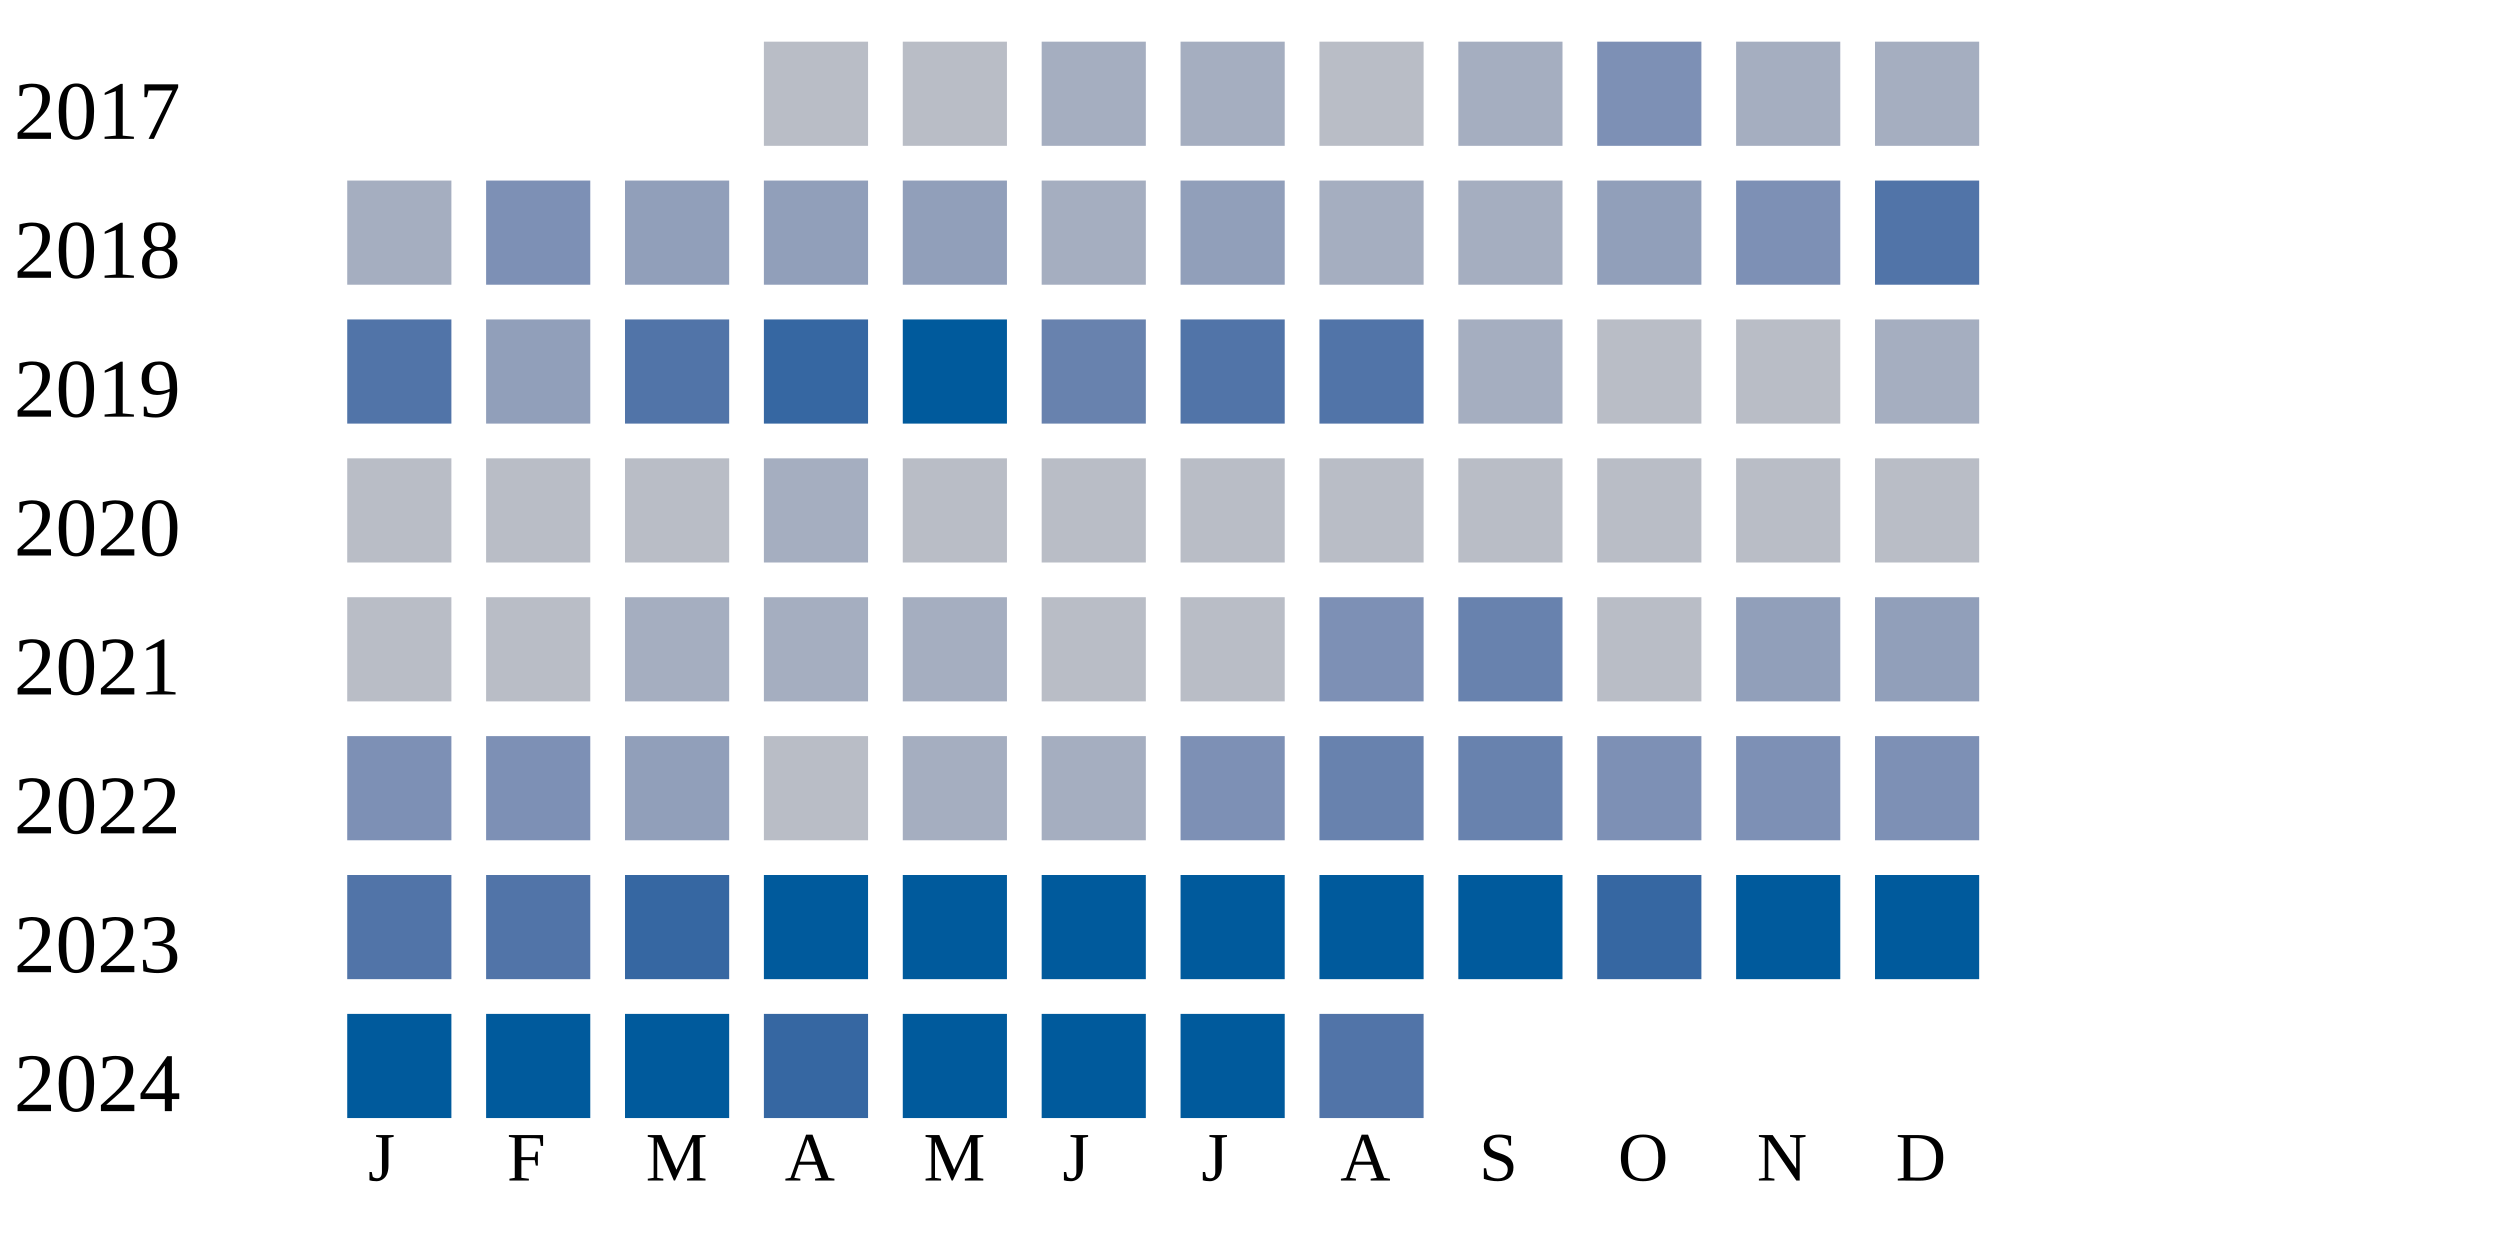
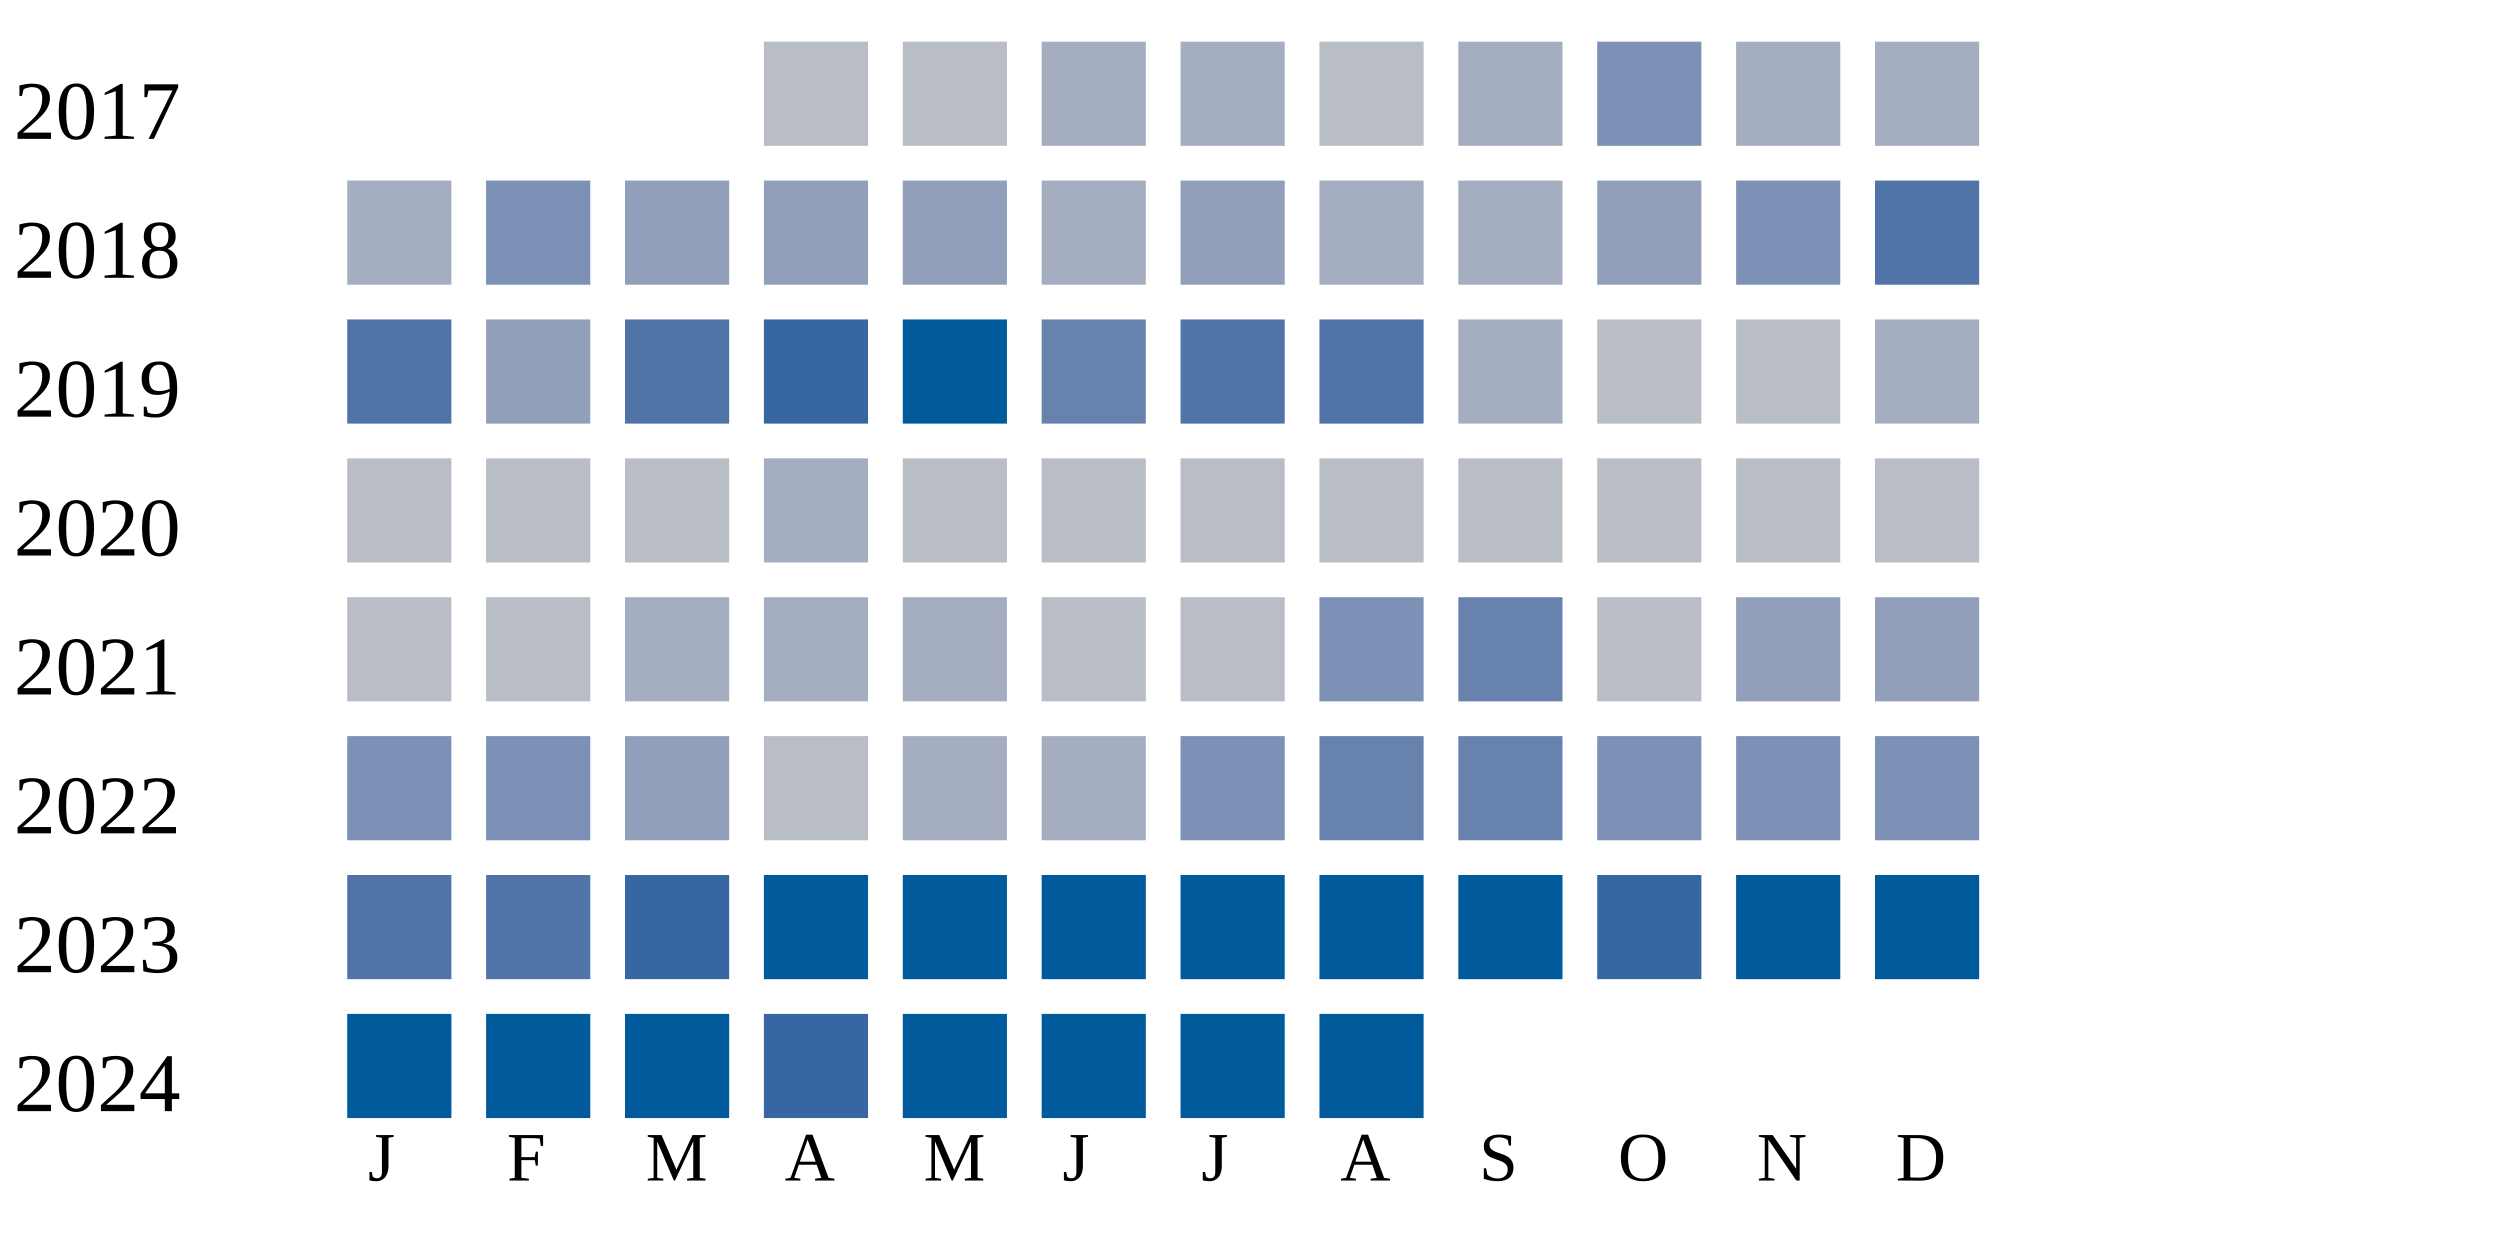
<svg xmlns="http://www.w3.org/2000/svg" width="360" height="180">
  <g transform="translate(0 0)">
    <text x="2" y="20">2017</text>
    <rect x="110" y="6" width="15" height="15" fill="#b9bdc6" />
    <rect x="130" y="6" width="15" height="15" fill="#b9bdc6" />
    <rect x="150" y="6" width="15" height="15" fill="#a5aec0" />
    <rect x="170" y="6" width="15" height="15" fill="#a5aec0" />
    <rect x="190" y="6" width="15" height="15" fill="#b9bdc6" />
    <rect x="210" y="6" width="15" height="15" fill="#a5aec0" />
    <rect x="230" y="6" width="15" height="15" fill="#7d90b5" />
    <rect x="250" y="6" width="15" height="15" fill="#a5aec0" />
    <rect x="270" y="6" width="15" height="15" fill="#a5aec0" />
  </g>
  <g transform="translate(0 20)">
    <text x="2" y="20">2018</text>
    <rect x="50" y="6" width="15" height="15" fill="#a5aec0" />
    <rect x="70" y="6" width="15" height="15" fill="#7d90b5" />
    <rect x="90" y="6" width="15" height="15" fill="#919fba" />
    <rect x="110" y="6" width="15" height="15" fill="#919fba" />
    <rect x="130" y="6" width="15" height="15" fill="#919fba" />
    <rect x="150" y="6" width="15" height="15" fill="#a5aec0" />
    <rect x="170" y="6" width="15" height="15" fill="#919fba" />
    <rect x="190" y="6" width="15" height="15" fill="#a5aec0" />
    <rect x="210" y="6" width="15" height="15" fill="#a5aec0" />
    <rect x="230" y="6" width="15" height="15" fill="#919fba" />
    <rect x="250" y="6" width="15" height="15" fill="#7d90b5" />
    <rect x="270" y="6" width="15" height="15" fill="#5174a8" />
  </g>
  <g transform="translate(0 40)">
    <text x="2" y="20">2019</text>
    <rect x="50" y="6" width="15" height="15" fill="#5174a8" />
    <rect x="70" y="6" width="15" height="15" fill="#919fba" />
    <rect x="90" y="6" width="15" height="15" fill="#5174a8" />
    <rect x="110" y="6" width="15" height="15" fill="#3667a2" />
    <rect x="130" y="6" width="15" height="15" fill="#005a9c" />
    <rect x="150" y="6" width="15" height="15" fill="#6882ae" />
    <rect x="170" y="6" width="15" height="15" fill="#5174a8" />
    <rect x="190" y="6" width="15" height="15" fill="#5174a8" />
    <rect x="210" y="6" width="15" height="15" fill="#a5aec0" />
    <rect x="230" y="6" width="15" height="15" fill="#b9bdc6" />
    <rect x="250" y="6" width="15" height="15" fill="#b9bdc6" />
    <rect x="270" y="6" width="15" height="15" fill="#a5aec0" />
  </g>
  <g transform="translate(0 60)">
    <text x="2" y="20">2020</text>
    <rect x="50" y="6" width="15" height="15" fill="#b9bdc6" />
    <rect x="70" y="6" width="15" height="15" fill="#b9bdc6" />
    <rect x="90" y="6" width="15" height="15" fill="#b9bdc6" />
    <rect x="110" y="6" width="15" height="15" fill="#a5aec0" />
    <rect x="130" y="6" width="15" height="15" fill="#b9bdc6" />
    <rect x="150" y="6" width="15" height="15" fill="#b9bdc6" />
    <rect x="170" y="6" width="15" height="15" fill="#b9bdc6" />
    <rect x="190" y="6" width="15" height="15" fill="#b9bdc6" />
    <rect x="210" y="6" width="15" height="15" fill="#b9bdc6" />
    <rect x="230" y="6" width="15" height="15" fill="#b9bdc6" />
    <rect x="250" y="6" width="15" height="15" fill="#b9bdc6" />
    <rect x="270" y="6" width="15" height="15" fill="#b9bdc6" />
  </g>
  <g transform="translate(0 80)">
    <text x="2" y="20">2021</text>
    <rect x="50" y="6" width="15" height="15" fill="#b9bdc6" />
    <rect x="70" y="6" width="15" height="15" fill="#b9bdc6" />
    <rect x="90" y="6" width="15" height="15" fill="#a5aec0" />
    <rect x="110" y="6" width="15" height="15" fill="#a5aec0" />
    <rect x="130" y="6" width="15" height="15" fill="#a5aec0" />
    <rect x="150" y="6" width="15" height="15" fill="#b9bdc6" />
    <rect x="170" y="6" width="15" height="15" fill="#b9bdc6" />
    <rect x="190" y="6" width="15" height="15" fill="#7d90b5" />
    <rect x="210" y="6" width="15" height="15" fill="#6882ae" />
    <rect x="230" y="6" width="15" height="15" fill="#b9bdc6" />
    <rect x="250" y="6" width="15" height="15" fill="#919fba" />
    <rect x="270" y="6" width="15" height="15" fill="#919fba" />
  </g>
  <g transform="translate(0 100)">
    <text x="2" y="20">2022</text>
    <rect x="50" y="6" width="15" height="15" fill="#7d90b5" />
    <rect x="70" y="6" width="15" height="15" fill="#7d90b5" />
    <rect x="90" y="6" width="15" height="15" fill="#919fba" />
    <rect x="110" y="6" width="15" height="15" fill="#b9bdc6" />
    <rect x="130" y="6" width="15" height="15" fill="#a5aec0" />
    <rect x="150" y="6" width="15" height="15" fill="#a5aec0" />
    <rect x="170" y="6" width="15" height="15" fill="#7d90b5" />
    <rect x="190" y="6" width="15" height="15" fill="#6882ae" />
    <rect x="210" y="6" width="15" height="15" fill="#6882ae" />
    <rect x="230" y="6" width="15" height="15" fill="#7d90b5" />
    <rect x="250" y="6" width="15" height="15" fill="#7d90b5" />
    <rect x="270" y="6" width="15" height="15" fill="#7d90b5" />
  </g>
  <g transform="translate(0 120)">
    <text x="2" y="20">2023</text>
    <rect x="50" y="6" width="15" height="15" fill="#5174a8" />
    <rect x="70" y="6" width="15" height="15" fill="#5174a8" />
    <rect x="90" y="6" width="15" height="15" fill="#3667a2" />
    <rect x="110" y="6" width="15" height="15" fill="#005a9c" />
    <rect x="130" y="6" width="15" height="15" fill="#005a9c" />
    <rect x="150" y="6" width="15" height="15" fill="#005a9c" />
    <rect x="170" y="6" width="15" height="15" fill="#005a9c" />
    <rect x="190" y="6" width="15" height="15" fill="#005a9c" />
    <rect x="210" y="6" width="15" height="15" fill="#005a9c" />
    <rect x="230" y="6" width="15" height="15" fill="#3667a2" />
    <rect x="250" y="6" width="15" height="15" fill="#005a9c" />
    <rect x="270" y="6" width="15" height="15" fill="#005a9c" />
  </g>
  <g transform="translate(0 140)">
    <text x="2" y="20">2024</text>
    <rect x="50" y="6" width="15" height="15" fill="#005a9c" />
    <rect x="70" y="6" width="15" height="15" fill="#005a9c" />
    <rect x="90" y="6" width="15" height="15" fill="#005a9c" />
    <rect x="110" y="6" width="15" height="15" fill="#3667a2" />
    <rect x="130" y="6" width="15" height="15" fill="#005a9c" />
    <rect x="150" y="6" width="15" height="15" fill="#005a9c" />
    <rect x="170" y="6" width="15" height="15" fill="#005a9c" />
-     <rect x="190" y="6" width="15" height="15" fill="#5174a8" />
+     <rect x="190" y="6" width="15" height="15" fill="#005a9c" />
  </g>
  <text style="font-size: 10px; text-align: center" x="53" y="170">J</text>
  <text style="font-size: 10px; text-align: center" x="73" y="170">F</text>
  <text style="font-size: 10px; text-align: center" x="93" y="170">M</text>
  <text style="font-size: 10px; text-align: center" x="113" y="170">A</text>
  <text style="font-size: 10px; text-align: center" x="133" y="170">M</text>
  <text style="font-size: 10px; text-align: center" x="153" y="170">J</text>
  <text style="font-size: 10px; text-align: center" x="173" y="170">J</text>
  <text style="font-size: 10px; text-align: center" x="193" y="170">A</text>
  <text style="font-size: 10px; text-align: center" x="213" y="170">S</text>
  <text style="font-size: 10px; text-align: center" x="233" y="170">O</text>
  <text style="font-size: 10px; text-align: center" x="253" y="170">N</text>
  <text style="font-size: 10px; text-align: center" x="273" y="170">D</text>
  <text style="font-size: 10px;" x="155" y="189">Less</text>
  <rect fill="#b9bdc6" width="10" height="10" x="180" y="180" />
  <rect fill="#919fba" width="10" height="10" x="195" y="180" />
  <rect fill="#6882ae" width="10" height="10" x="210" y="180" />
  <rect fill="#005a9c" width="10" height="10" x="225" y="180" />
  <text x="240" y="189" style="font-size: 10px;">More</text>
</svg>
